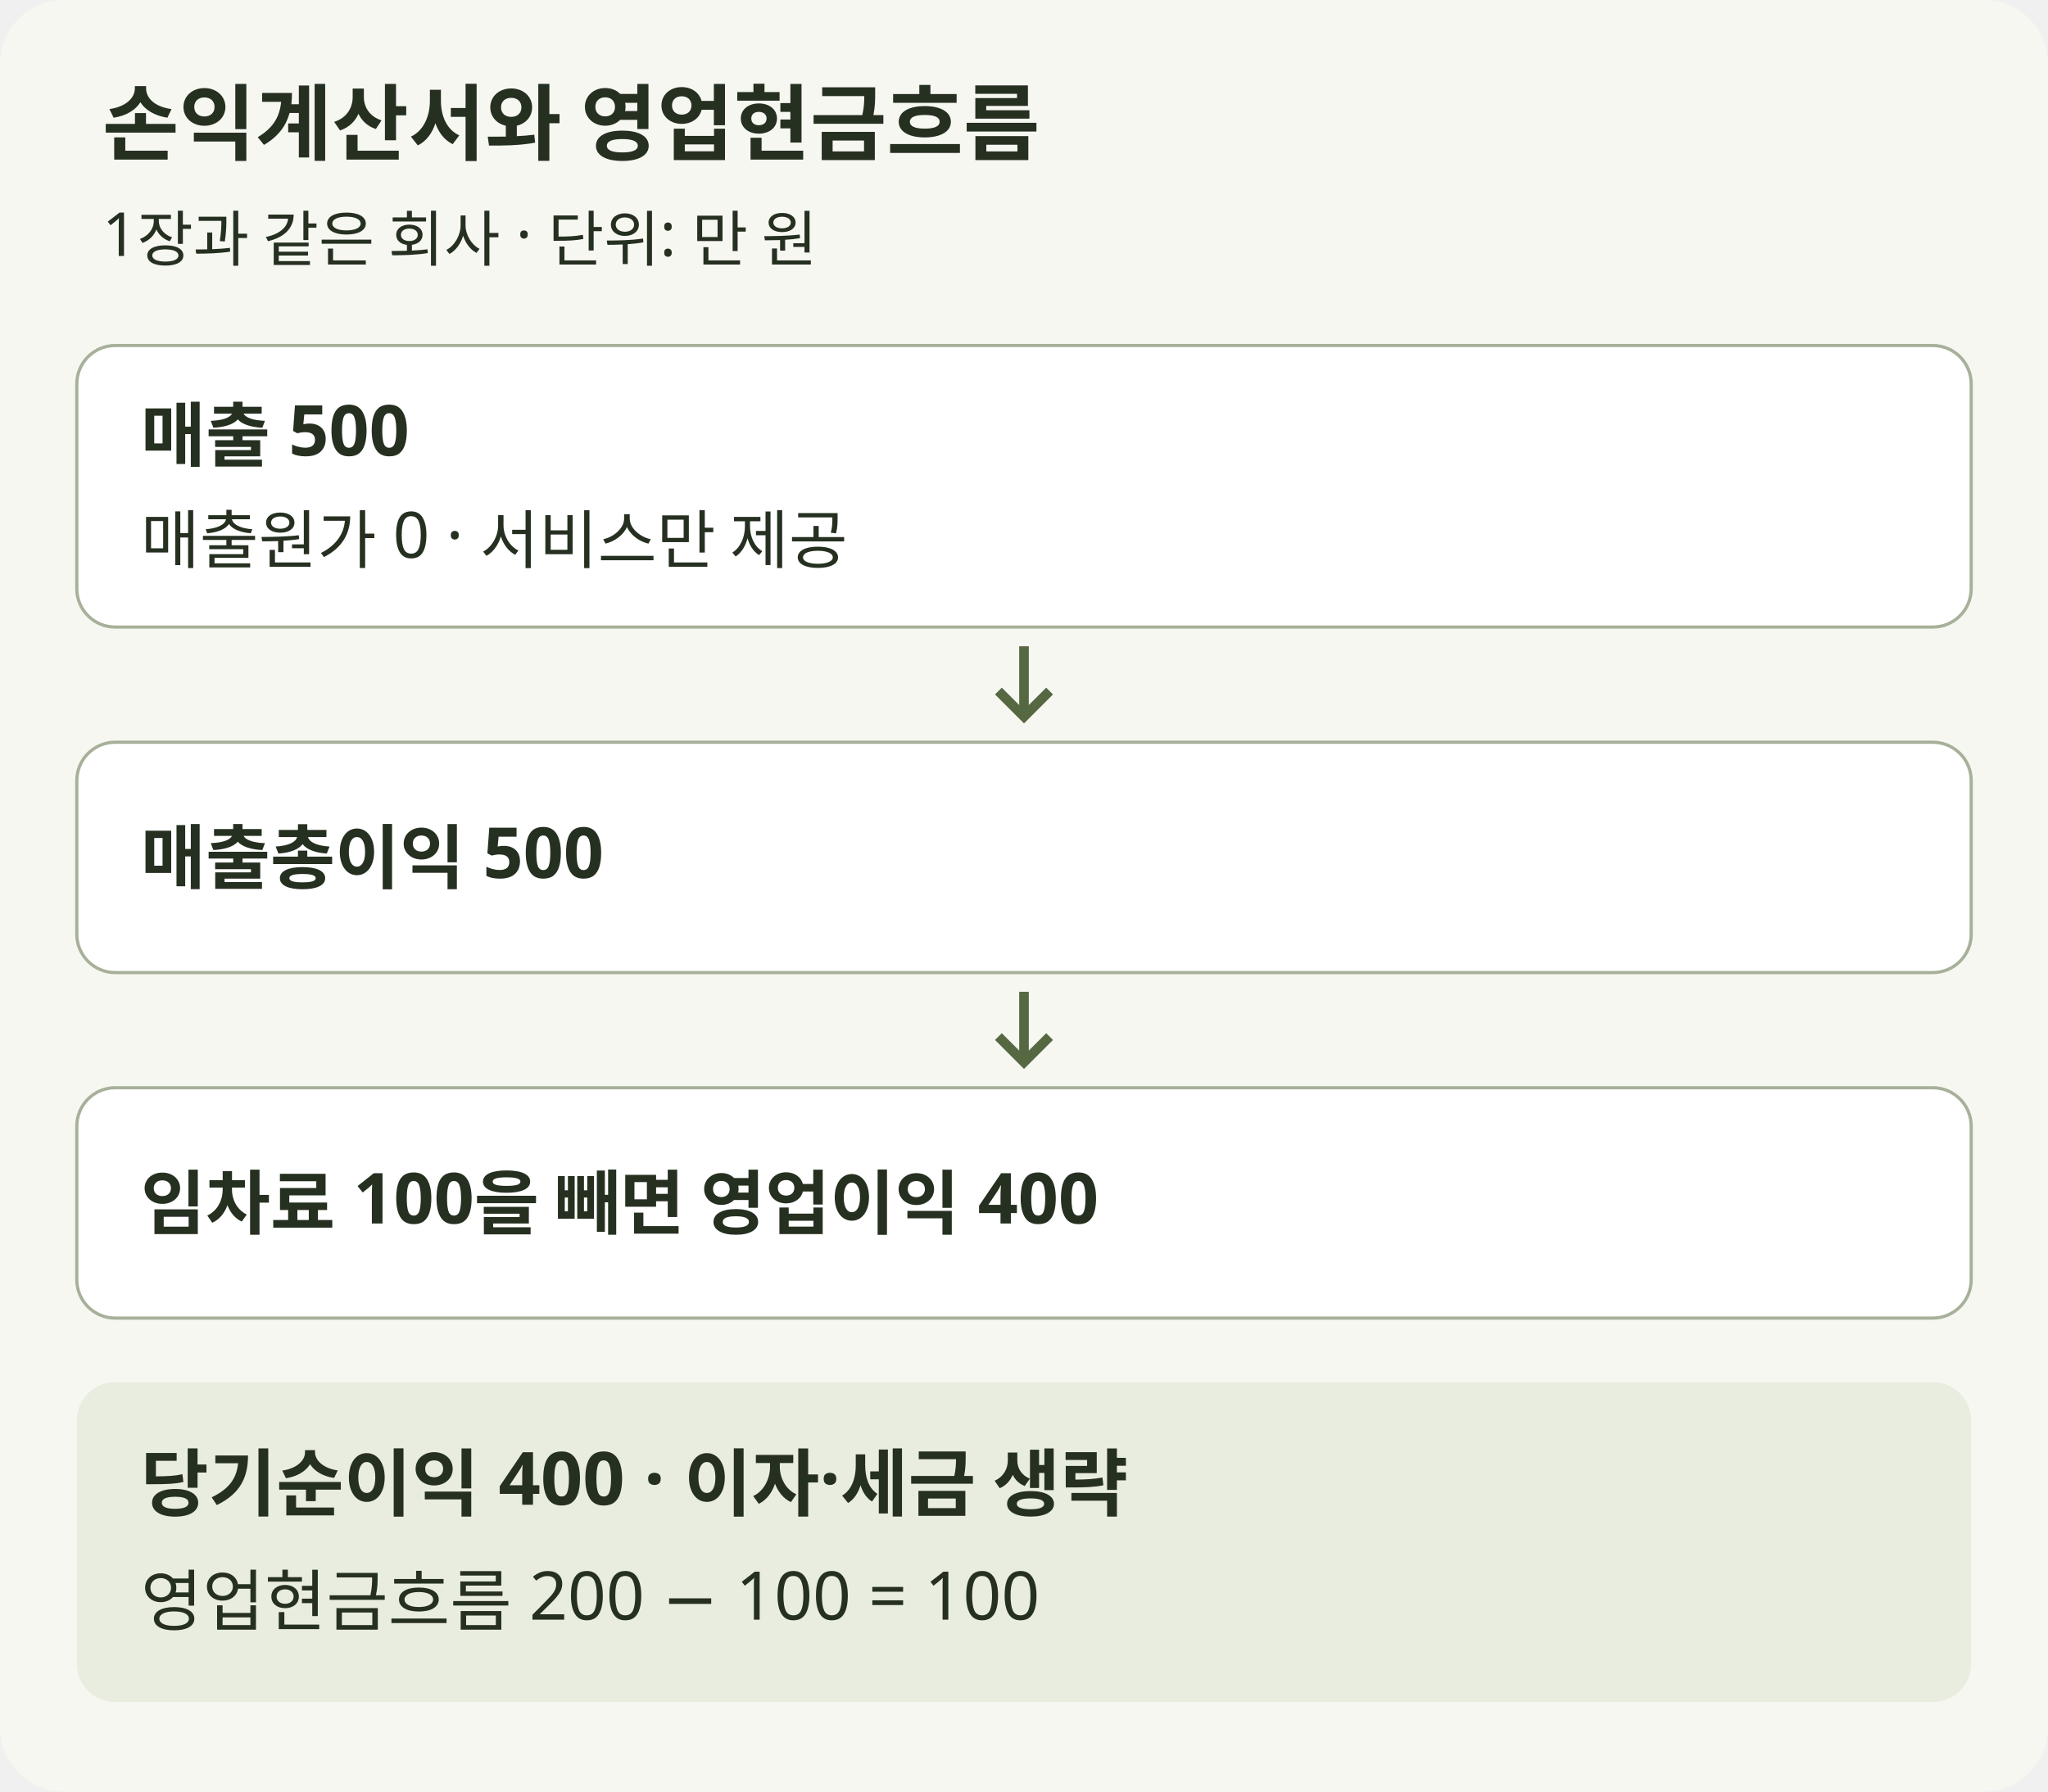
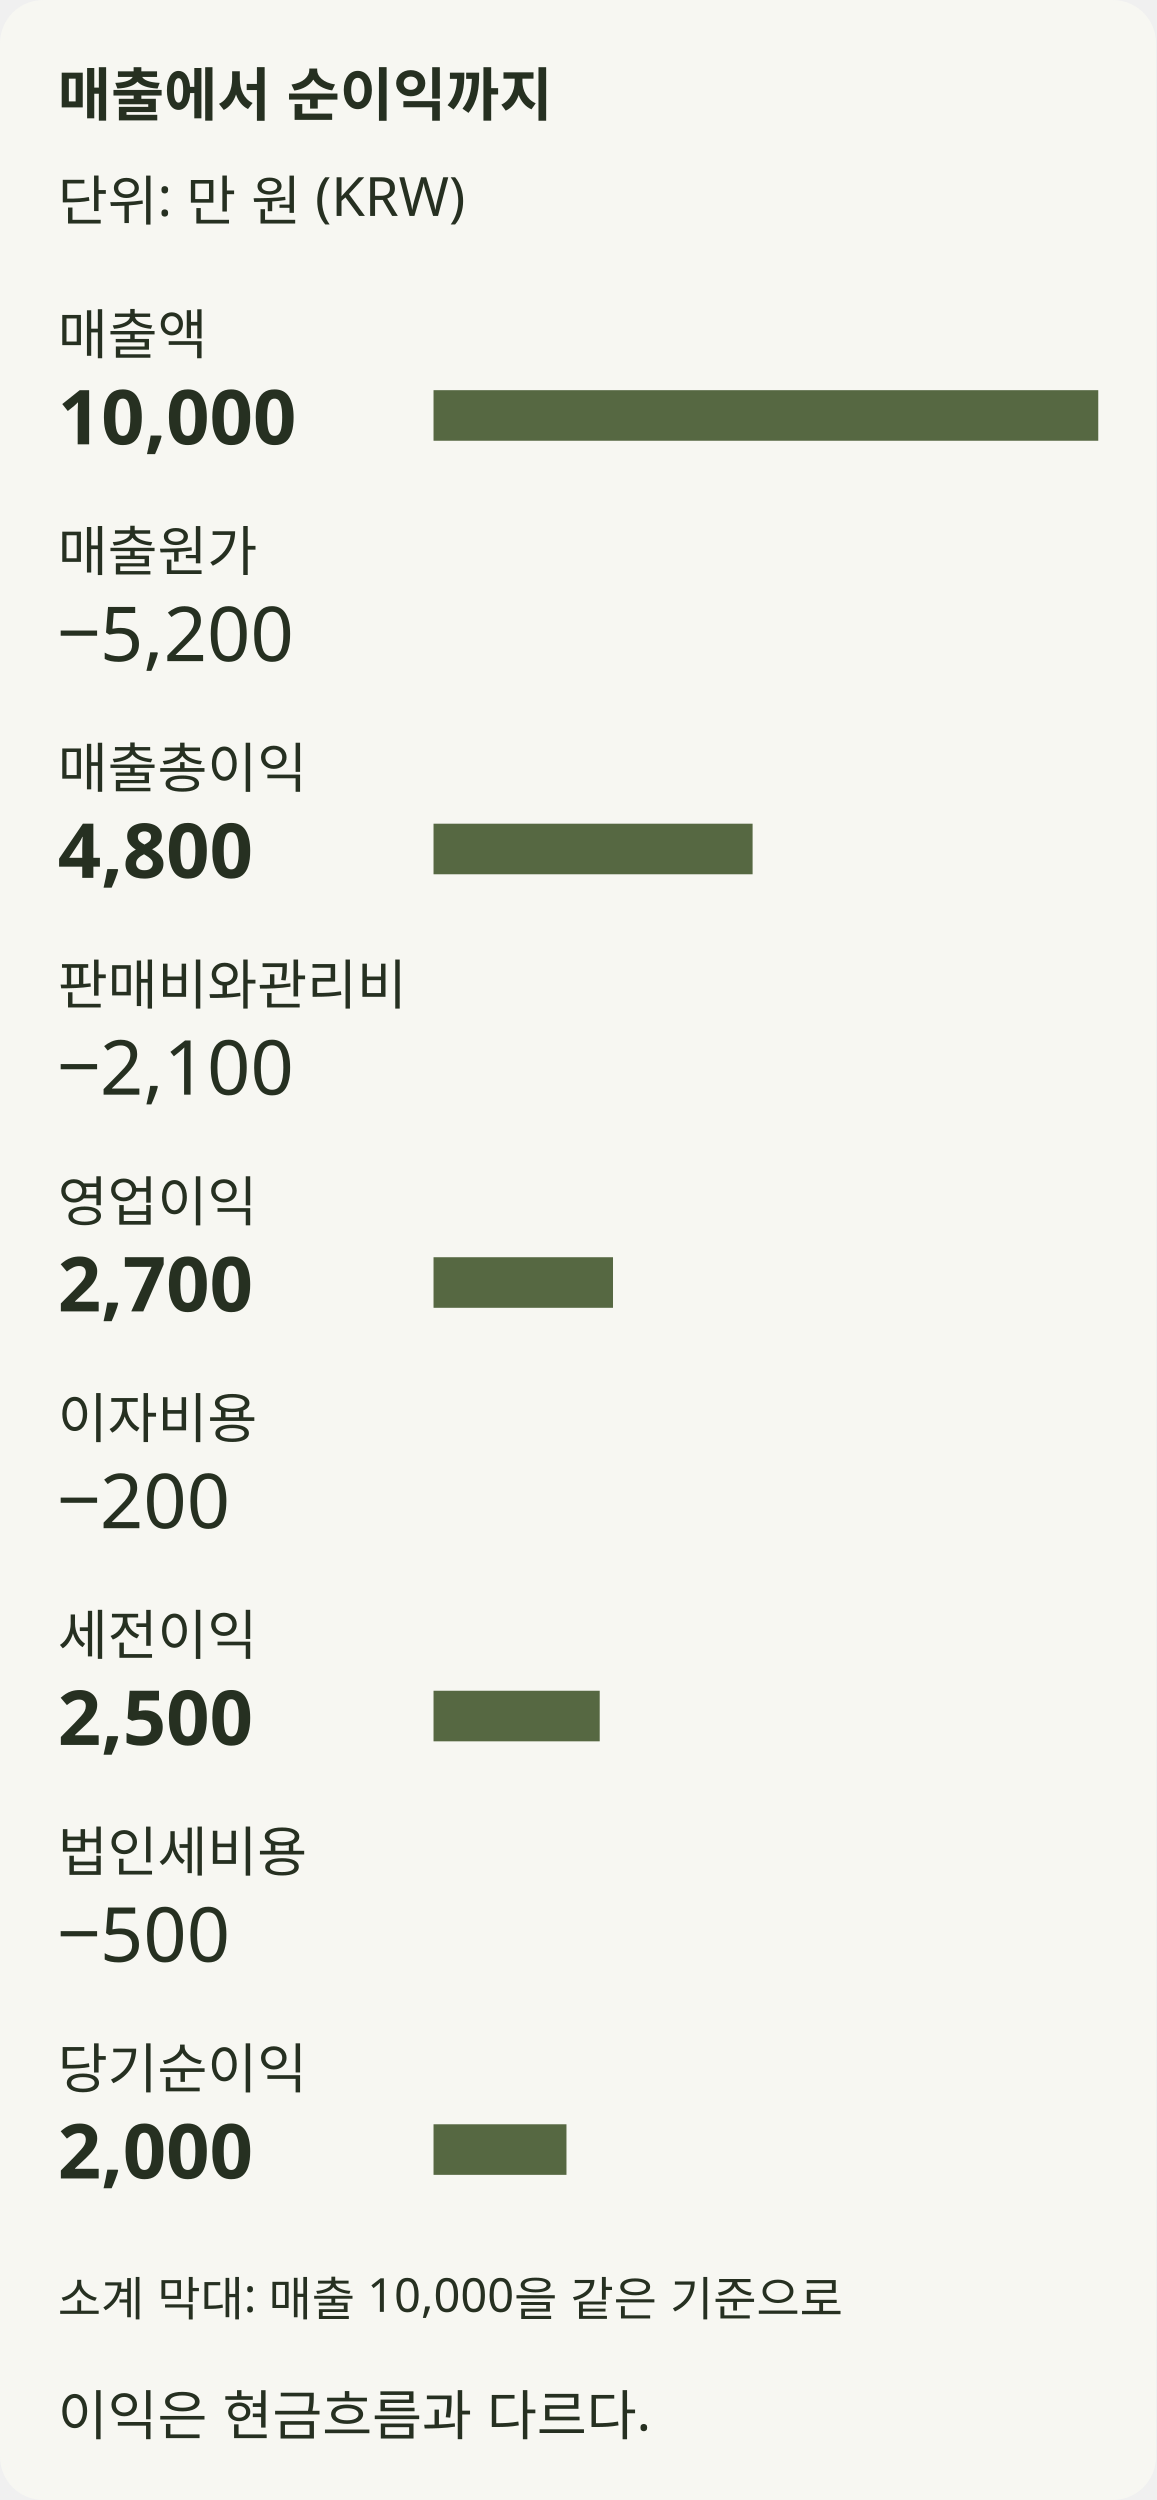
- <svg xmlns="http://www.w3.org/2000/svg" viewBox="0 0 640 560" width="640" height="560" role="img" aria-labelledby="title desc">
-   <rect width="640" height="560" rx="20" fill="#f7f7f2" />
-   <g font-family="Apple SD Gothic Neo, Noto Sans KR, sans-serif" fill="#263021">
-     <text x="32" y="48" font-size="26" font-weight="700">손익계산서와 영업현금흐름</text>
-     <text x="32" y="80" font-size="19">1장과 같은 회사 · 단위: 만 원</text>
-     <rect x="24" y="108" width="592" height="88" rx="12" fill="#fff" stroke="#a7b099" />
-     <text x="44" y="144" font-size="22" font-weight="700">매출 500</text>
-     <text x="44" y="176" font-size="20">매출원가 0 · 서비스만 제공</text>
-     <path d="M320 202v22m-8-8 8 8 8-8" fill="none" stroke="#566842" stroke-width="3" />
-     <rect x="24" y="232" width="592" height="72" rx="12" fill="#fff" stroke="#a7b099" />
-     <text x="44" y="276" font-size="22" font-weight="700">매출총이익 500</text>
-     <path d="M320 310v22m-8-8 8 8 8-8" fill="none" stroke="#566842" stroke-width="3" />
-     <rect x="24" y="340" width="592" height="72" rx="12" fill="#fff" stroke="#a7b099" />
-     <text x="44" y="384" font-size="22" font-weight="700">임차료 100을 빼면 영업이익 400</text>
-     <rect x="24" y="432" width="592" height="100" rx="12" fill="#e9eddf" />
-     <text x="44" y="472" font-size="23" font-weight="700">당기순이익 400 · 이자·세금 생략</text>
-     <text x="44" y="508" font-size="21">영업현금흐름 200 − 100 = 100</text>
+ <svg xmlns="http://www.w3.org/2000/svg" viewBox="0 0 320 692" width="320" height="692" role="img" aria-labelledby="title desc" xml:lang="ko">
+   <rect width="320" height="692" rx="12" fill="#f7f7f2" />
+   <g font-family="Apple SD Gothic Neo, Noto Sans, sans-serif" fill="#263021">
+     <text x="16" y="32" font-size="16" font-weight="700">매출에서 순이익까지</text>
+     <text x="16" y="61" font-size="15">단위: 만 원 (KRW)</text>
+     <text x="16" y="98" font-size="15">매출액</text>
+     <text x="16" y="123" font-size="21" font-weight="700">10,000</text>
+     <rect x="120" y="108" width="184" height="14" fill="#566842" />
+     <text x="16" y="158" font-size="15">매출원가</text>
+     <text x="16" y="183" font-size="21" font-weight="400">−5,200</text>
+     <text x="16" y="218" font-size="15">매출총이익</text>
+     <text x="16" y="243" font-size="21" font-weight="700">4,800</text>
+     <rect x="120" y="228" width="88.32" height="14" fill="#566842" />
+     <text x="16" y="278" font-size="15">판매비와관리비</text>
+     <text x="16" y="303" font-size="21" font-weight="400">−2,100</text>
+     <text x="16" y="338" font-size="15">영업이익</text>
+     <text x="16" y="363" font-size="21" font-weight="700">2,700</text>
+     <rect x="120" y="348" width="49.68" height="14" fill="#566842" />
+     <text x="16" y="398" font-size="15">이자비용</text>
+     <text x="16" y="423" font-size="21" font-weight="400">−200</text>
+     <text x="16" y="458" font-size="15">세전이익</text>
+     <text x="16" y="483" font-size="21" font-weight="700">2,500</text>
+     <rect x="120" y="468" width="46" height="14" fill="#566842" />
+     <text x="16" y="518" font-size="15">법인세비용</text>
+     <text x="16" y="543" font-size="21" font-weight="400">−500</text>
+     <text x="16" y="578" font-size="15">당기순이익</text>
+     <text x="16" y="603" font-size="21" font-weight="700">2,000</text>
+     <rect x="120" y="588" width="36.8" height="14" fill="#566842" />
+     <text x="16" y="641" font-size="13">소계 막대: 매출 10,000을 같은 기준으로</text>
+     <text x="16" y="674" font-size="15">이익은 현금흐름과 다르다.</text>
  </g>
</svg>
